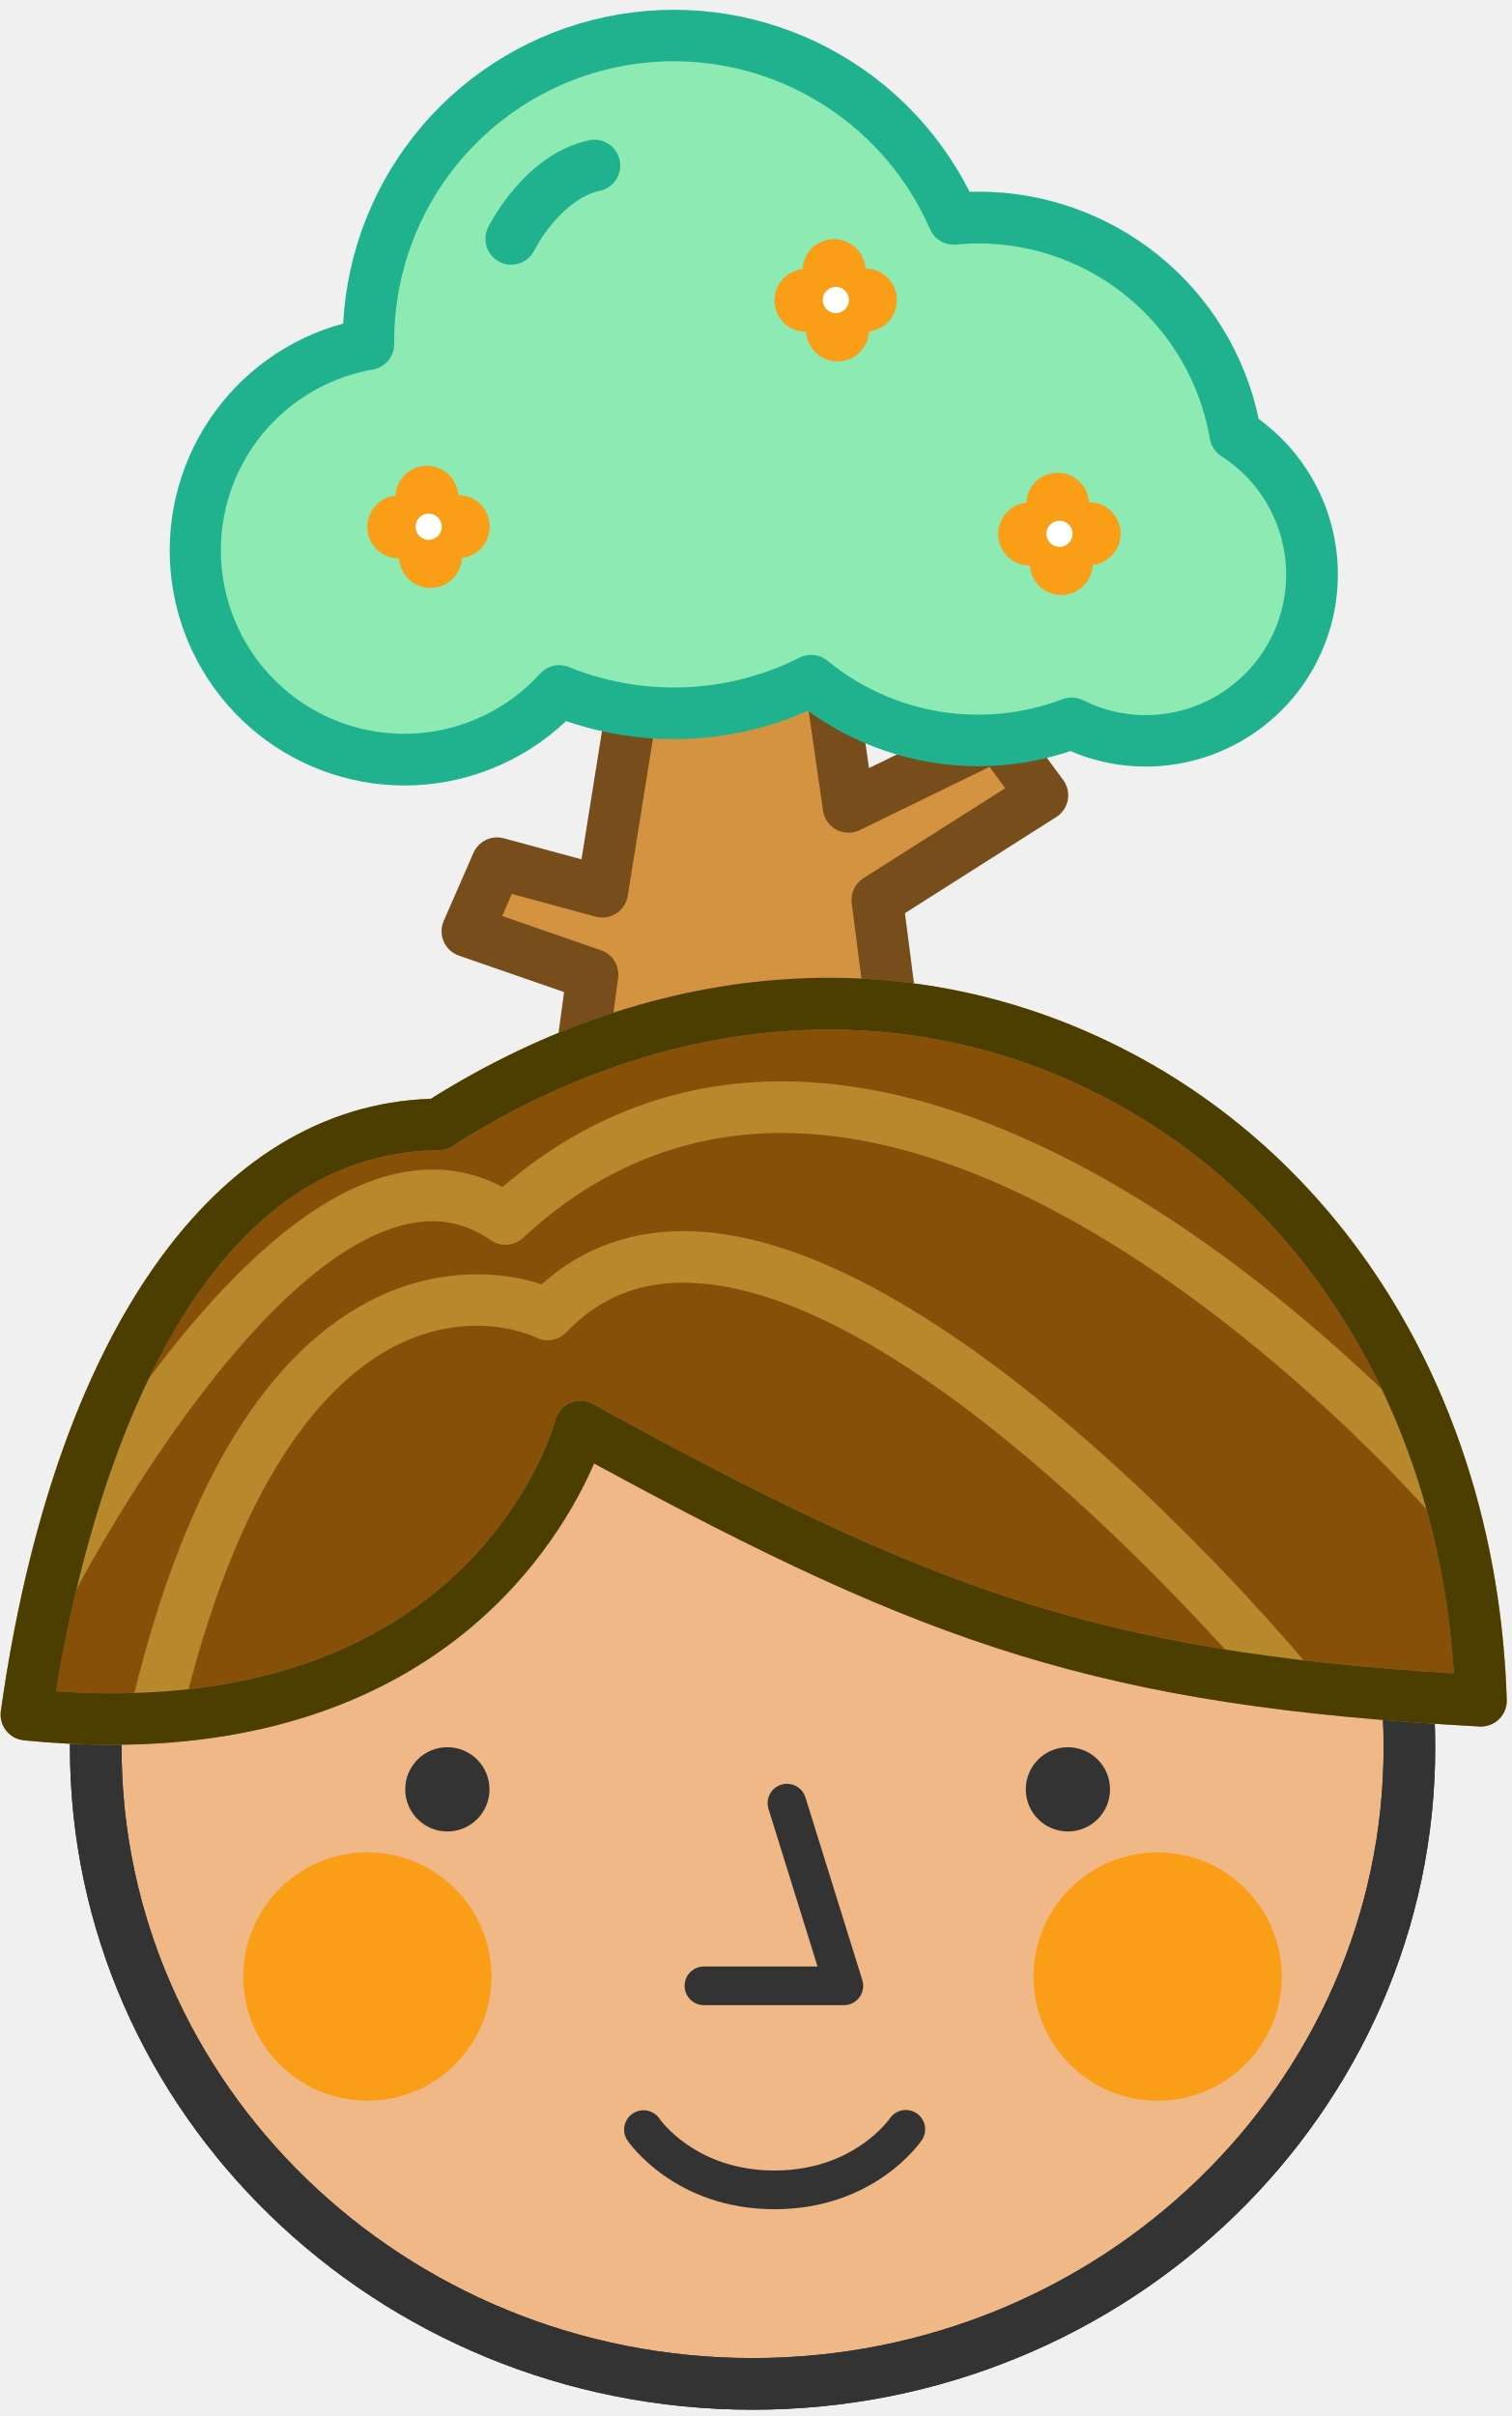
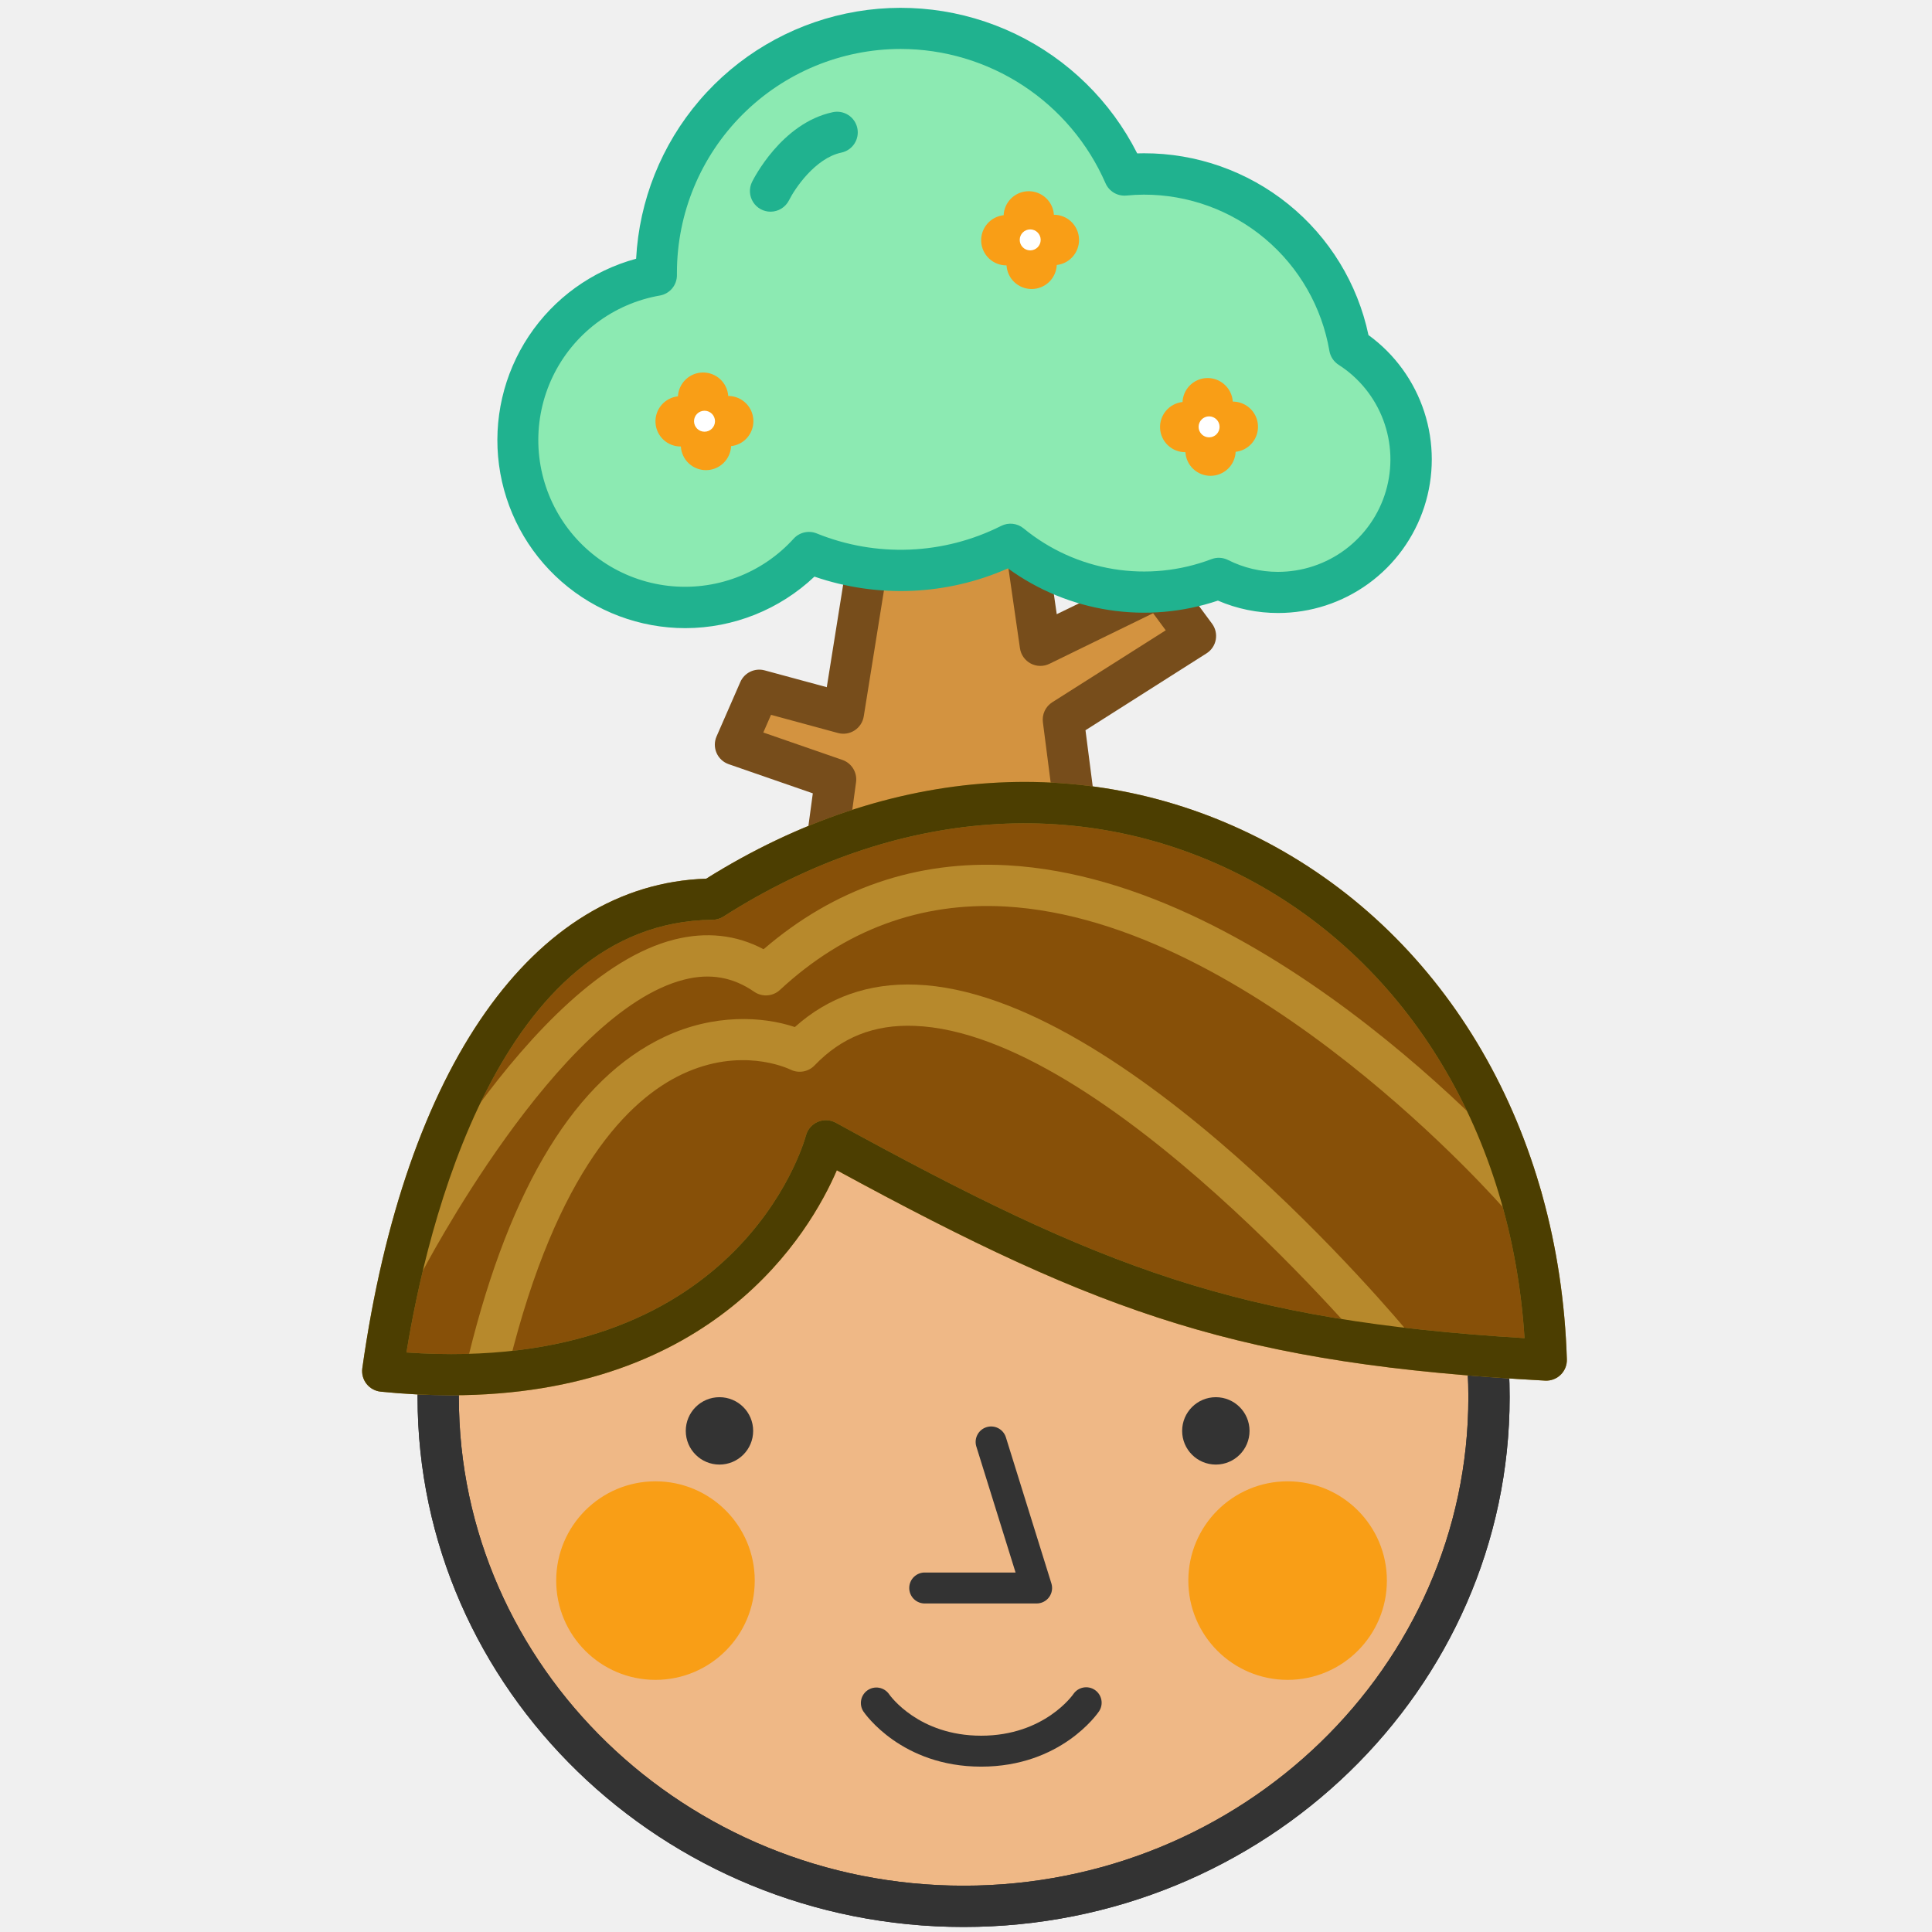
- <svg xmlns="http://www.w3.org/2000/svg" width="122" height="195" viewBox="0 0 122 195" fill="none">
+ <svg xmlns="http://www.w3.org/2000/svg" width="240" height="240" viewBox="0 0 122 195" fill="none">
  <path d="M52.219 49.576H66.261L68.505 65.135L80.527 59.26L84.16 64.178L70.826 72.645L73.795 95.685C73.795 95.685 56.159 95.769 45.527 95.663L47.831 78.667L37.732 75.16L40.132 69.667L48.64 71.971L52.219 49.576Z" fill="#D39340" />
  <path d="M59.594 97.797C54.794 97.797 49.612 97.782 45.508 97.741C45.213 97.739 44.921 97.673 44.653 97.549C44.385 97.425 44.147 97.245 43.954 97.022C43.76 96.798 43.617 96.537 43.533 96.253C43.449 95.97 43.426 95.672 43.466 95.38L45.539 80.073L37.048 77.13C36.777 77.036 36.529 76.887 36.318 76.692C36.107 76.498 35.939 76.261 35.824 75.999C35.709 75.736 35.649 75.452 35.649 75.165C35.648 74.879 35.707 74.595 35.822 74.332L38.222 68.838C38.422 68.381 38.779 68.01 39.23 67.794C39.68 67.578 40.192 67.53 40.675 67.66L46.948 69.359L50.162 49.24C50.24 48.751 50.491 48.306 50.868 47.985C51.245 47.664 51.723 47.488 52.218 47.488H66.261C66.762 47.487 67.246 47.667 67.624 47.995C68.003 48.322 68.251 48.776 68.323 49.271L70.159 61.991L79.612 57.4C80.05 57.186 80.548 57.132 81.022 57.248C81.495 57.364 81.912 57.642 82.202 58.033L85.835 62.951C86.005 63.181 86.126 63.443 86.19 63.722C86.254 64.001 86.26 64.289 86.208 64.57C86.156 64.851 86.046 65.119 85.885 65.355C85.725 65.592 85.518 65.793 85.276 65.946L73.06 73.705L75.859 95.428C75.896 95.721 75.871 96.018 75.786 96.3C75.7 96.582 75.555 96.843 75.361 97.066C75.166 97.288 74.927 97.466 74.659 97.589C74.391 97.711 74.099 97.776 73.804 97.777C73.696 97.765 67.106 97.797 59.594 97.797ZM47.908 93.599C55.984 93.654 66.734 93.625 71.428 93.599L68.762 72.901C68.71 72.509 68.772 72.11 68.94 71.751C69.108 71.393 69.375 71.09 69.71 70.878L81.16 63.618L79.886 61.893L69.419 67C69.125 67.144 68.8 67.216 68.472 67.211C68.145 67.206 67.823 67.123 67.533 66.97C67.243 66.817 66.993 66.597 66.804 66.329C66.615 66.061 66.493 65.752 66.446 65.428L64.459 51.654H53.992L50.68 72.304C50.634 72.592 50.527 72.867 50.368 73.111C50.208 73.356 49.999 73.564 49.754 73.722C49.509 73.88 49.234 73.986 48.945 74.031C48.657 74.076 48.363 74.06 48.081 73.984L41.32 72.15L40.542 73.933L48.52 76.698C48.975 76.855 49.361 77.164 49.613 77.574C49.865 77.984 49.968 78.468 49.903 78.945L47.908 93.599Z" fill="#774D1B" />
  <path d="M99.739 35.053C98.885 30.158 96.333 25.72 92.531 22.521C88.73 19.321 83.921 17.564 78.952 17.56C78.292 17.56 77.642 17.598 76.996 17.658C74.729 12.468 70.744 8.217 65.712 5.618C60.679 3.02 54.906 2.234 49.361 3.391C43.817 4.548 38.841 7.579 35.268 11.973C31.695 16.368 29.744 21.858 29.742 27.522C29.742 27.613 29.742 27.702 29.742 27.791C27.093 28.253 24.592 29.341 22.448 30.965C20.304 32.589 18.579 34.701 17.415 37.126C16.252 39.55 15.685 42.218 15.761 44.906C15.836 47.595 16.553 50.226 17.851 52.582C19.148 54.937 20.99 56.949 23.222 58.449C25.454 59.95 28.012 60.895 30.683 61.208C33.355 61.52 36.062 61.19 38.58 60.245C41.098 59.3 43.354 57.768 45.16 55.775C48.414 57.092 51.911 57.698 55.418 57.554C58.925 57.41 62.361 56.519 65.495 54.94C68.377 57.331 71.844 58.91 75.54 59.513C79.235 60.116 83.025 59.722 86.517 58.372C89.592 59.909 93.14 60.208 96.43 59.206C99.719 58.205 102.498 55.979 104.195 52.989C105.891 49.998 106.375 46.471 105.548 43.134C104.72 39.797 102.643 36.904 99.746 35.053H99.739Z" fill="#8CEAB2" />
  <path d="M32.68 63.4C28.081 63.401 23.639 61.733 20.178 58.704C16.718 55.675 14.475 51.493 13.867 46.935C13.259 42.377 14.327 37.753 16.872 33.923C19.417 30.093 23.267 27.318 27.705 26.114C28.017 20.228 30.265 14.611 34.1 10.135C37.934 5.659 43.139 2.575 48.907 1.363C54.674 0.15 60.681 0.877 65.993 3.43C71.305 5.984 75.624 10.22 78.28 15.482C78.52 15.482 78.736 15.47 78.954 15.47C84.265 15.46 89.417 17.279 93.545 20.62C97.673 23.961 100.525 28.622 101.622 33.818C104.272 35.743 106.243 38.458 107.254 41.573C108.266 44.688 108.265 48.043 107.253 51.157C106.24 54.272 104.268 56.986 101.618 58.91C98.968 60.835 95.777 61.871 92.502 61.871C90.413 61.874 88.344 61.449 86.426 60.621C82.89 61.81 79.121 62.136 75.434 61.57C71.747 61.005 68.25 59.564 65.234 57.369C59.061 60.099 52.084 60.396 45.703 58.199C42.183 61.529 37.525 63.39 32.68 63.4ZM54.398 4.941C48.413 4.948 42.675 7.328 38.443 11.56C34.211 15.792 31.83 21.53 31.823 27.515V27.755C31.829 28.249 31.659 28.729 31.343 29.109C31.027 29.489 30.587 29.744 30.1 29.829C27.777 30.233 25.584 31.186 23.704 32.609C21.824 34.032 20.311 35.883 19.29 38.008C18.27 40.133 17.772 42.472 17.837 44.829C17.903 47.186 18.53 49.493 19.667 51.558C20.804 53.624 22.418 55.388 24.374 56.704C26.33 58.02 28.573 58.85 30.914 59.125C33.256 59.399 35.63 59.111 37.837 58.283C40.045 57.456 42.023 56.113 43.607 54.366C43.894 54.052 44.27 53.833 44.685 53.739C45.1 53.644 45.534 53.679 45.928 53.838C48.907 55.046 52.109 55.603 55.321 55.472C58.532 55.341 61.679 54.526 64.55 53.08C64.911 52.897 65.319 52.823 65.722 52.868C66.125 52.914 66.505 53.076 66.818 53.334C69.423 55.473 72.547 56.886 75.873 57.432C79.2 57.977 82.611 57.635 85.763 56.44C86.033 56.335 86.322 56.288 86.612 56.302C86.901 56.316 87.184 56.389 87.443 56.519C89.006 57.308 90.733 57.719 92.483 57.719C94.937 57.721 97.326 56.927 99.29 55.457C101.255 53.986 102.69 51.919 103.38 49.563C104.07 47.208 103.977 44.693 103.116 42.395C102.256 40.097 100.673 38.14 98.606 36.818C98.363 36.661 98.155 36.456 97.996 36.215C97.836 35.974 97.728 35.703 97.679 35.418C96.922 31 94.626 26.992 91.197 24.105C87.768 21.218 83.427 19.639 78.945 19.646C78.412 19.646 77.85 19.674 77.178 19.737C76.743 19.776 76.306 19.678 75.93 19.455C75.554 19.232 75.258 18.897 75.083 18.496C73.327 14.47 70.435 11.043 66.761 8.636C63.087 6.228 58.79 4.944 54.398 4.941Z" fill="#20B28F" />
  <path d="M41.279 19.285C41.279 19.285 43.727 14.265 47.999 13.36L41.279 19.285Z" fill="#8CEAB2" />
  <path d="M41.277 21.366C40.924 21.367 40.576 21.277 40.267 21.107C39.958 20.936 39.697 20.689 39.509 20.39C39.322 20.091 39.213 19.749 39.194 19.396C39.175 19.043 39.246 18.691 39.4 18.373C39.518 18.134 42.352 12.426 47.56 11.322C48.101 11.208 48.665 11.313 49.129 11.615C49.592 11.917 49.916 12.39 50.031 12.931C50.145 13.473 50.04 14.037 49.738 14.5C49.436 14.964 48.963 15.288 48.422 15.402C45.765 15.964 43.71 19.062 43.142 20.202C42.969 20.55 42.704 20.844 42.375 21.049C42.045 21.255 41.665 21.365 41.277 21.366Z" fill="#20B28F" />
  <path d="M71.723 25.96C72.184 25.466 72.43 24.81 72.408 24.136C72.386 23.461 72.098 22.822 71.606 22.36C71.136 21.919 70.515 21.674 69.871 21.676C69.83 21.035 69.547 20.435 69.079 19.996C68.726 19.662 68.284 19.436 67.807 19.345C67.329 19.254 66.835 19.303 66.385 19.484C65.934 19.666 65.545 19.974 65.264 20.37C64.983 20.767 64.822 21.236 64.799 21.721C64.151 21.791 63.554 22.106 63.132 22.604C62.711 23.101 62.496 23.741 62.533 24.392C62.571 25.043 62.857 25.654 63.333 26.1C63.809 26.545 64.438 26.791 65.09 26.785C65.129 27.435 65.416 28.044 65.891 28.488C66.367 28.931 66.994 29.176 67.645 29.171C68.295 29.165 68.918 28.911 69.387 28.459C69.855 28.008 70.132 27.394 70.161 26.745C70.759 26.678 71.313 26.4 71.723 25.96Z" fill="#F99E16" />
  <path d="M67.48 25.271C68.065 25.271 68.538 24.797 68.538 24.213C68.538 23.628 68.065 23.154 67.48 23.154C66.895 23.154 66.422 23.628 66.422 24.213C66.422 24.797 66.895 25.271 67.48 25.271Z" fill="white" />
  <path d="M89.778 44.822C90.119 44.46 90.347 44.007 90.433 43.517C90.519 43.028 90.46 42.524 90.263 42.068C90.065 41.612 89.739 41.223 89.324 40.951C88.909 40.678 88.422 40.533 87.926 40.533C87.885 39.892 87.602 39.292 87.134 38.853C86.781 38.519 86.34 38.293 85.862 38.202C85.385 38.111 84.892 38.159 84.441 38.341C83.99 38.522 83.601 38.83 83.32 39.226C83.039 39.622 82.877 40.091 82.855 40.576C82.206 40.645 81.609 40.961 81.188 41.458C80.766 41.955 80.551 42.596 80.589 43.246C80.626 43.897 80.912 44.509 81.388 44.954C81.864 45.4 82.493 45.645 83.145 45.64C83.184 46.289 83.471 46.898 83.946 47.342C84.421 47.786 85.048 48.031 85.699 48.026C86.349 48.021 86.972 47.767 87.441 47.316C87.909 46.865 88.187 46.251 88.216 45.602C88.813 45.536 89.367 45.259 89.778 44.822Z" fill="#F99E16" />
  <path d="M85.535 44.142C86.12 44.142 86.594 43.668 86.594 43.084C86.594 42.499 86.12 42.025 85.535 42.025C84.951 42.025 84.477 42.499 84.477 43.084C84.477 43.668 84.951 44.142 85.535 44.142Z" fill="white" />
  <path d="M38.85 44.251C39.19 43.889 39.417 43.436 39.503 42.947C39.588 42.459 39.529 41.955 39.333 41.5C39.136 41.044 38.81 40.656 38.396 40.383C37.981 40.111 37.496 39.965 37 39.964C36.956 39.318 36.667 38.714 36.192 38.274C35.717 37.834 35.092 37.592 34.445 37.597C33.798 37.602 33.177 37.853 32.709 38.3C32.241 38.747 31.961 39.356 31.927 40.002C31.278 40.072 30.681 40.388 30.259 40.885C29.837 41.382 29.623 42.023 29.66 42.674C29.698 43.325 29.985 43.937 30.461 44.382C30.938 44.828 31.567 45.073 32.219 45.066C32.258 45.716 32.545 46.325 33.02 46.769C33.495 47.213 34.123 47.458 34.773 47.453C35.423 47.448 36.047 47.194 36.515 46.742C36.984 46.291 37.261 45.678 37.291 45.028C37.886 44.963 38.44 44.687 38.85 44.251Z" fill="#F99E16" />
  <path d="M34.607 43.573C35.192 43.573 35.666 43.099 35.666 42.515C35.666 41.93 35.192 41.456 34.607 41.456C34.023 41.456 33.549 41.93 33.549 42.515C33.549 43.099 34.023 43.573 34.607 43.573Z" fill="white" />
  <path d="M60.758 192.409C90.046 192.409 113.788 169.402 113.788 141.021C113.788 112.639 90.046 89.632 60.758 89.632C31.47 89.632 7.727 112.639 7.727 141.021C7.727 169.402 31.47 192.409 60.758 192.409Z" fill="#EFB886" />
  <path d="M60.76 194.493C30.371 194.493 5.646 170.493 5.646 141.021C5.646 111.549 30.369 87.551 60.76 87.551C91.151 87.551 115.871 111.537 115.871 141.021C115.871 170.505 91.147 194.493 60.76 194.493ZM60.76 91.72C32.68 91.72 9.813 113.838 9.813 141.026C9.813 168.213 32.666 190.326 60.76 190.326C88.855 190.326 111.705 168.208 111.705 141.021C111.705 113.834 88.84 91.72 60.76 91.72Z" fill="#333333" />
  <path d="M60.76 194.493C30.371 194.493 5.646 170.493 5.646 141.021C5.646 111.549 30.369 87.551 60.76 87.551C91.151 87.551 115.871 111.537 115.871 141.021C115.871 170.505 91.147 194.493 60.76 194.493ZM60.76 91.72C32.68 91.72 9.813 113.838 9.813 141.026C9.813 168.213 32.666 190.326 60.76 190.326C88.855 190.326 111.705 168.208 111.705 141.021C111.705 113.834 88.84 91.72 60.76 91.72Z" fill="#333333" />
  <path d="M29.658 169.552C35.192 169.552 39.678 165.066 39.678 159.532C39.678 153.998 35.192 149.512 29.658 149.512C24.125 149.512 19.638 153.998 19.638 159.532C19.638 165.066 24.125 169.552 29.658 169.552Z" fill="#F99E16" />
  <path d="M93.46 169.552C98.994 169.552 103.48 165.066 103.48 159.532C103.48 153.998 98.994 149.512 93.46 149.512C87.926 149.512 83.44 153.998 83.44 159.532C83.44 165.066 87.926 169.552 93.46 169.552Z" fill="#F99E16" />
  <path d="M46.859 115.142C46.859 115.142 39.64 142.144 2.13 138.39C5.546 114.208 16.089 90.933 35.406 90.76C74.27 65.944 118.134 91.286 119.56 137.267C88.451 135.59 74.553 130.338 46.859 115.142Z" fill="#875008" />
  <path d="M9.011 140.827C6.644 140.823 4.279 140.702 1.924 140.462C1.645 140.433 1.375 140.349 1.129 140.214C0.884 140.079 0.668 139.896 0.495 139.675C0.321 139.455 0.194 139.202 0.121 138.931C0.048 138.66 0.03 138.378 0.069 138.1C4.36 107.663 17.32 89.258 34.782 88.686C53.263 77.104 73.843 75.755 91.36 85.005C109.6 94.638 120.928 114.153 121.646 137.203C121.655 137.491 121.604 137.778 121.496 138.046C121.388 138.313 121.226 138.555 121.02 138.757C120.814 138.959 120.568 139.116 120.298 139.217C120.028 139.319 119.74 139.364 119.452 139.348C88.869 137.697 74.932 132.789 47.963 118.118C45.234 124.435 35.589 140.827 9.011 140.827ZM4.526 136.507C37.835 138.832 44.575 115.612 44.846 114.602C44.928 114.297 45.079 114.015 45.286 113.778C45.494 113.54 45.752 113.352 46.043 113.229C46.333 113.105 46.648 113.049 46.963 113.065C47.278 113.081 47.586 113.168 47.862 113.32C74.891 128.155 88.422 133.283 117.374 135.062C116.061 114.52 105.722 97.298 89.416 88.686C73.111 80.075 53.824 81.467 36.52 92.51C36.191 92.721 35.809 92.834 35.419 92.836C13.804 93.035 6.57 123.911 4.526 136.504V136.507Z" fill="#B7892C" />
  <path d="M12.839 139.35C12.671 139.35 12.504 139.33 12.34 139.29C11.804 139.158 11.342 138.818 11.056 138.346C10.771 137.873 10.684 137.307 10.816 136.77C15.023 119.654 21.666 108.849 30.563 104.654C35.553 102.302 40.478 102.573 43.727 103.662C47.087 100.643 51.201 99.201 55.95 99.381C77.054 100.168 104.613 133.24 105.777 134.639C105.954 134.85 106.088 135.093 106.17 135.356C106.252 135.618 106.282 135.894 106.257 136.168C106.232 136.442 106.154 136.708 106.025 136.952C105.897 137.195 105.722 137.41 105.51 137.586C105.298 137.761 105.053 137.892 104.79 137.973C104.527 138.053 104.251 138.08 103.977 138.053C103.703 138.026 103.438 137.945 103.195 137.814C102.953 137.684 102.739 137.507 102.566 137.294C102.295 136.962 75.038 104.255 55.794 103.542C51.729 103.386 48.431 104.697 45.715 107.536C45.411 107.851 45.016 108.063 44.585 108.141C44.154 108.219 43.709 108.159 43.315 107.97C42.808 107.73 38.195 105.666 32.351 108.422C27.043 110.92 19.72 118.036 14.86 137.764C14.749 138.216 14.49 138.618 14.123 138.906C13.757 139.193 13.305 139.35 12.839 139.35Z" fill="#B7892C" />
  <path d="M4.154 129.726C3.796 129.726 3.445 129.635 3.134 129.46C2.822 129.285 2.561 129.033 2.375 128.728C2.189 128.423 2.085 128.076 2.072 127.719C2.06 127.362 2.139 127.007 2.303 126.69C2.896 125.541 16.979 98.483 31.583 94.823C34.79 94.024 37.804 94.343 40.569 95.809C47.711 89.665 55.994 86.826 65.202 87.337C92.037 88.854 117.566 118.213 118.641 119.464C118.82 119.671 118.957 119.912 119.043 120.172C119.13 120.433 119.164 120.707 119.143 120.981C119.123 121.254 119.049 121.521 118.925 121.766C118.802 122.011 118.631 122.229 118.423 122.408C118.215 122.586 117.974 122.722 117.713 122.807C117.452 122.892 117.177 122.925 116.904 122.904C116.63 122.883 116.364 122.808 116.12 122.683C115.875 122.558 115.658 122.387 115.48 122.178C115.24 121.888 90.016 92.898 64.958 91.494C56.414 91.026 48.762 93.846 42.222 99.913C41.875 100.236 41.428 100.43 40.956 100.464C40.483 100.498 40.013 100.37 39.623 100.101C37.48 98.62 35.181 98.214 32.591 98.865C19.792 102.071 6.136 128.332 5.999 128.598C5.824 128.937 5.56 129.222 5.234 129.42C4.909 129.619 4.535 129.725 4.154 129.726Z" fill="#B7892C" />
  <path d="M9.011 140.827C6.644 140.823 4.279 140.702 1.924 140.462C1.645 140.433 1.375 140.349 1.129 140.214C0.884 140.079 0.668 139.896 0.495 139.675C0.321 139.455 0.194 139.202 0.121 138.931C0.048 138.66 0.03 138.378 0.069 138.1C4.36 107.663 17.32 89.258 34.782 88.686C53.263 77.104 73.843 75.755 91.36 85.005C109.6 94.638 120.928 114.153 121.646 137.203C121.655 137.491 121.604 137.778 121.496 138.046C121.388 138.313 121.226 138.555 121.02 138.757C120.814 138.959 120.568 139.116 120.298 139.217C120.028 139.319 119.74 139.364 119.452 139.348C88.869 137.697 74.932 132.789 47.963 118.118C45.234 124.435 35.589 140.827 9.011 140.827ZM4.526 136.507C37.835 138.832 44.575 115.612 44.846 114.602C44.928 114.297 45.079 114.015 45.286 113.778C45.494 113.54 45.752 113.352 46.043 113.229C46.333 113.105 46.648 113.049 46.963 113.065C47.278 113.081 47.586 113.168 47.862 113.32C74.891 128.155 88.422 133.283 117.374 135.062C116.061 114.52 105.722 97.298 89.416 88.686C73.111 80.075 53.824 81.467 36.52 92.51C36.191 92.721 35.809 92.834 35.419 92.836C13.804 93.035 6.57 123.911 4.526 136.504V136.507Z" fill="#4C3E01" />
  <path d="M36.117 147.822C37.995 147.822 39.518 146.3 39.518 144.421C39.518 142.543 37.995 141.021 36.117 141.021C34.239 141.021 32.716 142.543 32.716 144.421C32.716 146.3 34.239 147.822 36.117 147.822Z" fill="#333333" />
  <path d="M86.217 147.822C88.095 147.822 89.618 146.3 89.618 144.421C89.618 142.543 88.095 141.021 86.217 141.021C84.339 141.021 82.816 142.543 82.816 144.421C82.816 146.3 84.339 147.822 86.217 147.822Z" fill="#333333" />
  <path d="M68.135 161.839H56.92C56.708 161.85 56.495 161.819 56.296 161.746C56.096 161.673 55.914 161.56 55.76 161.414C55.605 161.268 55.482 161.092 55.398 160.896C55.314 160.701 55.271 160.491 55.271 160.279C55.271 160.066 55.314 159.856 55.398 159.661C55.482 159.466 55.605 159.29 55.76 159.144C55.914 158.998 56.096 158.885 56.296 158.812C56.495 158.738 56.708 158.707 56.92 158.719H66.004L62.037 145.979C61.921 145.586 61.964 145.162 62.158 144.801C62.351 144.439 62.679 144.168 63.071 144.046C63.463 143.924 63.887 143.961 64.251 144.149C64.616 144.337 64.892 144.661 65.02 145.051L69.618 159.815C69.691 160.049 69.709 160.297 69.668 160.538C69.628 160.78 69.531 161.008 69.386 161.206C69.241 161.403 69.051 161.563 68.833 161.673C68.614 161.784 68.373 161.841 68.128 161.841L68.135 161.839Z" fill="#333333" />
  <path d="M62.531 178.31C54.494 178.31 50.793 172.962 50.639 172.734C50.418 172.391 50.34 171.976 50.421 171.576C50.502 171.176 50.737 170.824 51.075 170.594C51.412 170.365 51.826 170.277 52.228 170.349C52.63 170.421 52.987 170.648 53.224 170.98C53.356 171.172 56.227 175.187 62.531 175.187C68.927 175.187 71.807 171.03 71.836 170.987C72.068 170.644 72.426 170.407 72.833 170.328C73.239 170.25 73.66 170.335 74.003 170.567C74.346 170.799 74.583 171.157 74.662 171.564C74.741 171.97 74.655 172.391 74.423 172.734C74.27 172.962 70.569 178.31 62.531 178.31Z" fill="#333333" />
</svg>
